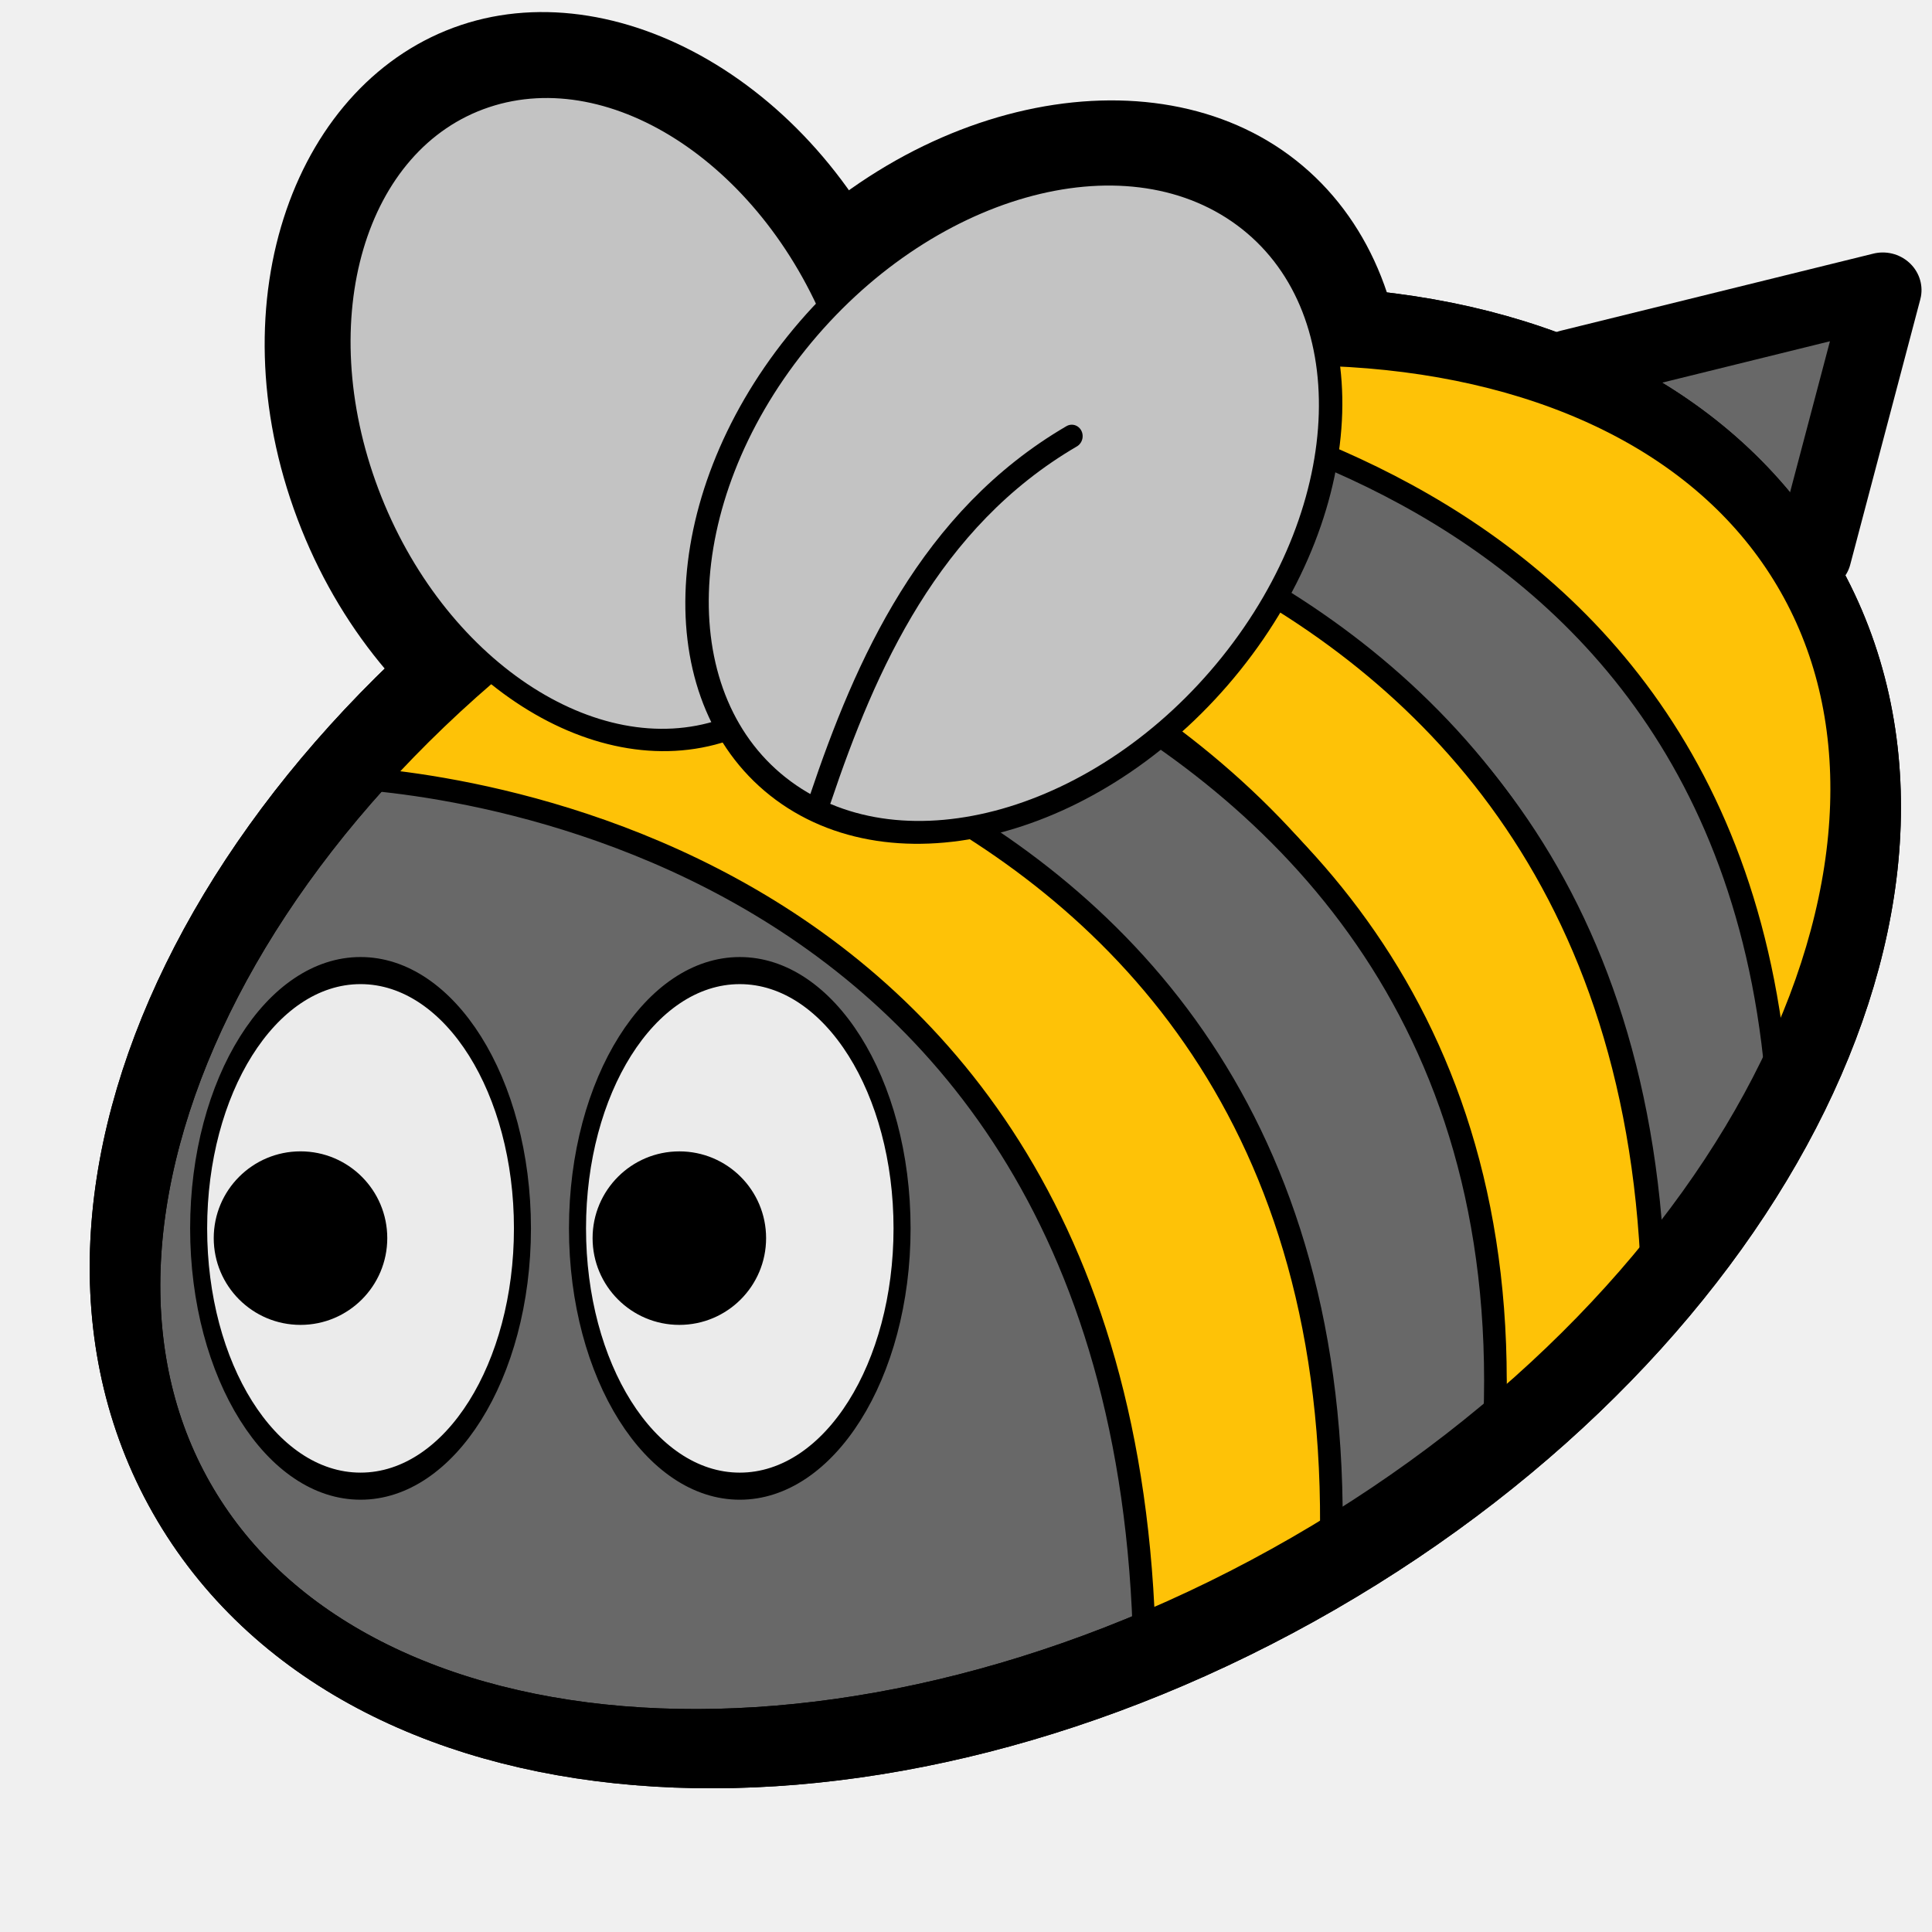
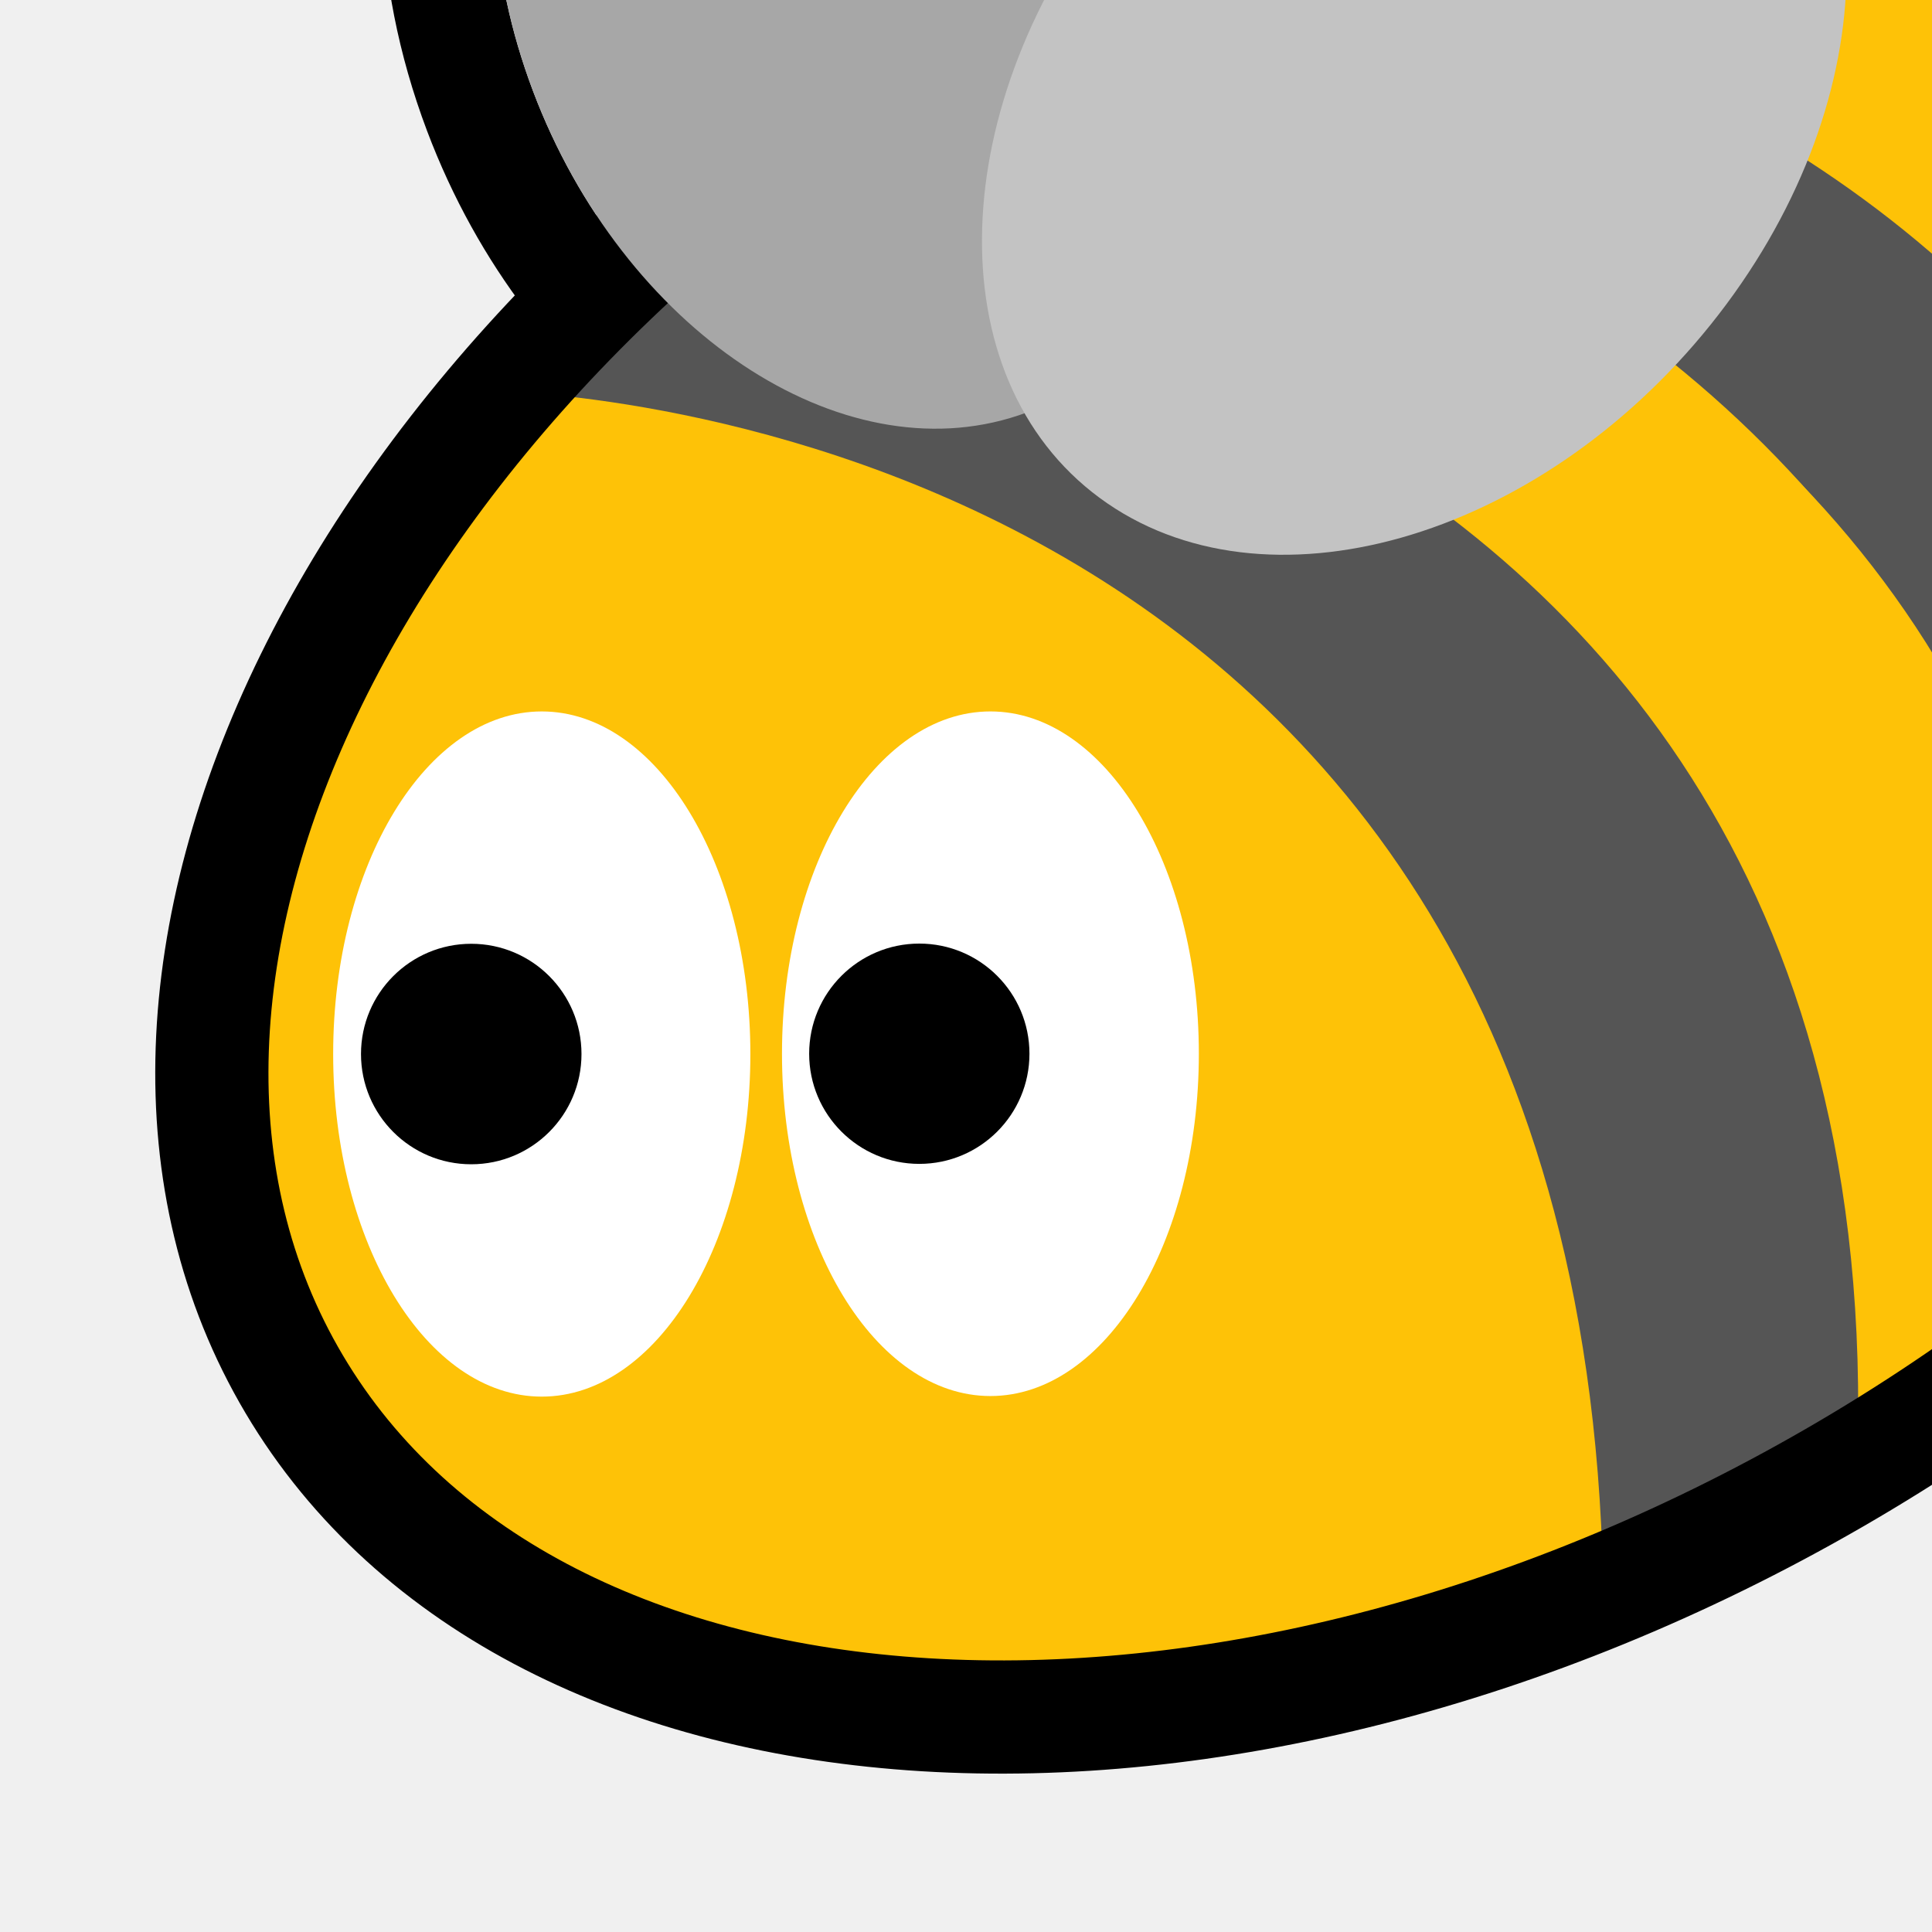
<svg xmlns="http://www.w3.org/2000/svg" width="100%" height="100%" viewBox="0 0 256 256" version="1.1" xml:space="preserve" style="fill-rule:evenodd;clip-rule:evenodd;stroke-linecap:round;stroke-linejoin:round;stroke-miterlimit:1.5;">
-   <g transform="matrix(1,0,0,1,-844,-1967)">
-     <g id="blobbee_eyes" transform="matrix(1,0,0,1,843.978,1967)">
-       <rect x="0" y="0" width="256" height="256" style="fill:none;" />
-       <g id="Sting" transform="matrix(0.78314,0.139967,-0.135634,0.7589,67.2303,-21.11)">
-         <path d="M189.771,56.854L238.765,34.355L235.05,81.388" style="fill:rgb(104,104,104);stroke:black;stroke-width:12.77px;" />
+   <rect id="blobbee_eyes" x="-0" y="0" width="256" height="256" style="fill:none;" />
+   <clipPath id="_clip1">
+     <rect x="-0" y="0" width="256" height="256" />
+   </clipPath>
+   <g clip-path="url(#_clip1)">
+     <path id="Wings-outline" d="M129.457,71.439C101.62,74.152 70.004,52.917 56.583,17.332C41.238,-23.356 56.638,-63.617 86.987,-73.764C110.642,-81.673 139.399,-69.767 157.884,-44.535C184.732,-63.181 216.987,-65.526 237.979,-50.045C265.408,-29.818 267.488,16.097 238.398,52.369C209.763,88.073 163.808,97.957 136.809,78.046C134.11,76.056 131.659,73.845 129.457,71.439ZM135.756,54.763C138.246,59.112 141.562,62.914 145.712,65.974C167.403,81.971 203.691,71.669 226.696,42.984C249.701,14.299 250.768,-21.976 229.076,-37.973C209.154,-52.665 176.918,-45.173 153.969,-21.629C141.008,-50.189 114.034,-66.991 91.744,-59.538C68.16,-51.653 58.694,-19.58 70.618,12.039C82.543,43.658 111.372,62.927 134.957,55.041C135.225,54.952 135.491,54.859 135.756,54.763Z" />
+     <path id="Body" d="M127.902,1.921C208.729,-44.745 300.137,-39.183 331.897,14.333C363.657,67.85 323.82,149.185 242.993,195.851C162.165,242.517 70.758,236.955 38.998,183.439C7.237,129.922 47.074,48.587 127.902,1.921Z" style="fill:rgb(254,194,7);" />
+     <g id="Eyes">
+       <g id="Right-eye">
+         <ellipse cx="131.235" cy="139.625" rx="27.618" ry="45.357" style="fill:white;" />
+         <circle cx="121.813" cy="139.625" r="14.595" />
      </g>
-       <g id="Body" transform="matrix(0.994109,-0.573949,0.761422,1.28301,-120.17,92.6047)">
-         <ellipse cx="168.926" cy="110.515" rx="107.942" ry="55.376" style="fill:rgb(104,104,104);stroke:black;stroke-width:7.47px;" />
+       <g id="Left-eye">
+         <ellipse cx="71.787" cy="139.664" rx="27.641" ry="45.395" style="fill:white;" />
+         <circle cx="62.442" cy="139.664" r="14.608" />
      </g>
-       <g id="Wings-outline" transform="matrix(0.959562,0.127262,-0.127262,0.959562,7.56883,-6.44254)">
-         <g transform="matrix(1.17688,-0.575088,0.651434,1.21399,-55.8934,35.953)">
-           <path d="M87.433,14.046C105.289,14.046 121.064,31.835 121.064,54.906C121.064,78.317 104.954,96.336 86.833,96.336C68.977,96.336 53.202,78.546 53.202,55.475C53.202,32.064 69.312,14.046 87.433,14.046ZM87.133,21.55C72.762,21.55 61.095,36.624 61.095,55.191C61.095,73.758 72.762,88.832 87.133,88.832C101.504,88.832 113.171,73.758 113.171,55.191C113.171,36.624 101.504,21.55 87.133,21.55Z" />
-         </g>
-         <g transform="matrix(1.24343,0.685066,-0.776012,1.28263,74.2693,-72.8119)">
-           <path d="M86.838,14.653C104.667,14.653 120.454,32.436 120.454,55.47C120.454,78.17 104.998,95.729 87.428,95.729C69.599,95.729 53.812,77.946 53.812,54.911C53.812,32.211 69.268,14.653 86.838,14.653ZM87.133,21.55C72.762,21.55 61.095,36.624 61.095,55.191C61.095,73.758 72.762,88.832 87.133,88.832C101.504,88.832 113.171,73.758 113.171,55.191C113.171,36.624 101.504,21.55 87.133,21.55Z" />
-         </g>
-       </g>
-       <g id="Stripes" transform="matrix(1,0,0,1,4.4273,10.012)">
-         <g transform="matrix(1,-7.43708e-18,-7.43708e-18,1,92.3462,-63.8411)">
-           <path d="M37.588,107.021C36.302,108.044 130.102,103.736 138.911,199.269C185.818,73.536 38.054,97.55 37.588,107.021Z" style="fill:rgb(254,194,7);stroke:black;stroke-width:3px;" />
-         </g>
-         <g transform="matrix(1,-7.43708e-18,-7.43708e-18,1,73.4912,-52.6421)">
-           <path d="M157.766,189.064C152.141,96.884 58.714,94.709 59.225,91.972L24.408,104.867C24.408,104.867 137.219,103.115 141.236,211.738L154.889,190.72" style="fill:rgb(104,104,104);stroke:black;stroke-width:3px;" />
-         </g>
-         <g transform="matrix(1,-7.43708e-18,-7.43708e-18,1,55.5726,-39.8214)">
-           <path d="M138.184,221.282L158.96,198.917C155.015,90.156 39.958,88.264 39.959,88.304L21.516,99.184C21.345,99.215 140.506,108.796 138.184,221.282Z" style="fill:rgb(254,194,7);stroke:black;stroke-width:3px;" />
-         </g>
-         <g transform="matrix(1,-7.43708e-18,-7.43708e-18,1,25.9786,-19.0024)">
-           <path d="M52.67,78.448L32.777,93.969C32.777,93.969 147.14,105.355 145.924,216.369L167.401,201.973C175.368,91.857 51.46,79.379 49.702,80.764" style="fill:rgb(104,104,104);stroke:black;stroke-width:3px;" />
-         </g>
-         <g transform="matrix(1,-7.43708e-18,-7.43708e-18,1,-0.424026,-0.546032)">
-           <path d="M54.907,77.629L39.992,93.485C39.992,93.485 145.269,94.435 147.67,208.921L172.327,197.913C176.533,83.454 58.325,78.845 54.907,77.629Z" style="fill:rgb(254,194,7);stroke:black;stroke-width:3px;" />
-         </g>
-       </g>
-       <g id="Body-outline" transform="matrix(0.994109,-0.573949,0.761422,1.28301,-120.17,92.6047)">
-         <ellipse cx="168.926" cy="110.515" rx="107.942" ry="55.376" style="fill:none;stroke:black;stroke-width:7.47px;" />
-       </g>
-       <g id="Wings" transform="matrix(0.959562,0.127262,-0.127262,0.959562,7.56883,-6.44254)">
-         <g id="Back-wing" transform="matrix(1.17688,-0.575088,0.651434,1.21399,-55.8934,35.953)">
-           <ellipse cx="87.133" cy="55.191" rx="26.038" ry="33.641" style="fill:rgb(195,195,195);stroke:black;stroke-width:2.26px;" />
-         </g>
-         <g id="Front-wing" transform="matrix(0.946806,0,0,0.999012,5.86837,0.313874)">
-           <g id="Front-wing-main" transform="matrix(1.31328,0.685743,-0.81961,1.2839,72.2439,-73.1981)">
-             <ellipse cx="87.133" cy="55.191" rx="26.038" ry="33.641" style="fill:rgb(195,195,195);stroke:black;stroke-width:2.17px;" />
-           </g>
-           <path id="Front-wing-line" d="M119.334,101.013C123.249,82.03 129.669,61.104 148.451,47.276" style="fill:none;stroke:black;stroke-width:3.18px;" />
-         </g>
-       </g>
-       <g id="Eyes" transform="matrix(0.89412,0.130469,-0.130469,0.89412,27.3285,3.85335)">
-         <g id="Right-eye" transform="matrix(1.47144,0,-2.77556e-17,1.47144,-41.8688,-74.4817)">
-           <g id="Right-eye1" transform="matrix(0.989093,-0.144327,0.229272,1.57123,-197.977,-1155.98)">
-             <circle cx="103.071" cy="847.784" r="16.18" style="fill:rgb(235,235,235);stroke:black;stroke-width:1.7px;" />
-           </g>
-           <g id="Right-pupil" transform="matrix(0.97233,-0.141881,0.141881,0.97233,-127.98,-646.663)">
-             <circle cx="103.071" cy="847.784" r="8.799" />
-           </g>
-         </g>
-         <g id="Left-eye" transform="matrix(1.47164,2.79719e-17,0,1.47164,-24.4892,-77.0475)">
-           <g id="Right-eye2" transform="matrix(0.98664,-0.143969,0.229242,1.57103,-246.915,-1148.67)">
-             <circle cx="103.071" cy="847.784" r="16.18" style="fill:rgb(235,235,235);stroke:black;stroke-width:1.7px;" />
-           </g>
-           <g id="Right-pupil1" transform="matrix(0.97233,-0.141881,0.141881,0.97233,-177.157,-639.492)">
-             <circle cx="103.071" cy="847.784" r="8.799" />
-           </g>
-         </g>
-       </g>
+     </g>
+     <g id="Stripes">
+       <path d="M188.793,-16.095C187.039,-14.699 315.054,-20.58 327.076,109.803C391.095,-61.796 189.429,-29.021 188.793,-16.095Z" style="fill:rgb(85,85,85);" />
+       <path d="M327.076,111.159C319.401,-14.647 191.893,-17.614 192.59,-21.35L145.073,-3.751C145.073,-3.751 299.034,-6.142 304.518,142.104L323.15,113.42" style="fill:rgb(254,194,7);" />
+       <path d="M275.897,172.628L304.252,142.104C298.868,-6.332 141.84,-8.914 141.842,-8.859L116.671,5.99C116.437,6.032 279.066,19.108 275.897,172.628Z" style="fill:rgb(85,85,85);" />
+       <path d="M118.8,6.104L91.65,27.286C91.65,27.286 247.73,42.825 246.071,194.336L275.383,174.688C286.256,24.404 117.148,7.374 114.749,9.264" style="fill:rgb(254,194,7);" />
+       <path d="M85.819,30.174L65.463,51.814C65.463,51.814 209.143,53.111 212.42,209.36L246.071,194.336C251.812,38.125 90.484,31.835 85.819,30.174Z" style="fill:rgb(85,85,85);" />
+     </g>
+     <path id="Body-outline" d="M127.902,1.921C208.729,-44.745 300.137,-39.183 331.897,14.333C363.657,67.85 323.82,149.185 242.993,195.851C162.165,242.517 70.758,236.955 38.998,183.439C7.237,129.922 47.074,48.587 127.902,1.921Z" style="fill:none;stroke:black;stroke-width:15px;" />
+     <g id="Wings">
+       <path id="Back-wing" d="M91.744,-59.538C115.328,-67.424 144.157,-48.156 156.082,-16.536C168.007,15.083 158.541,47.156 134.957,55.041C111.372,62.927 82.543,43.658 70.618,12.039C58.694,-19.58 68.16,-51.653 91.744,-59.538Z" style="fill:rgb(167,167,167);" />
+       <path id="Front-wing" d="M229.076,-37.973C250.768,-21.976 249.701,14.299 226.696,42.984C203.691,71.669 167.403,81.971 145.712,65.974C124.02,49.977 125.087,13.702 148.092,-14.983C171.097,-43.668 207.385,-53.97 229.076,-37.973Z" style="fill:rgb(195,195,195);" />
    </g>
  </g>
</svg>
